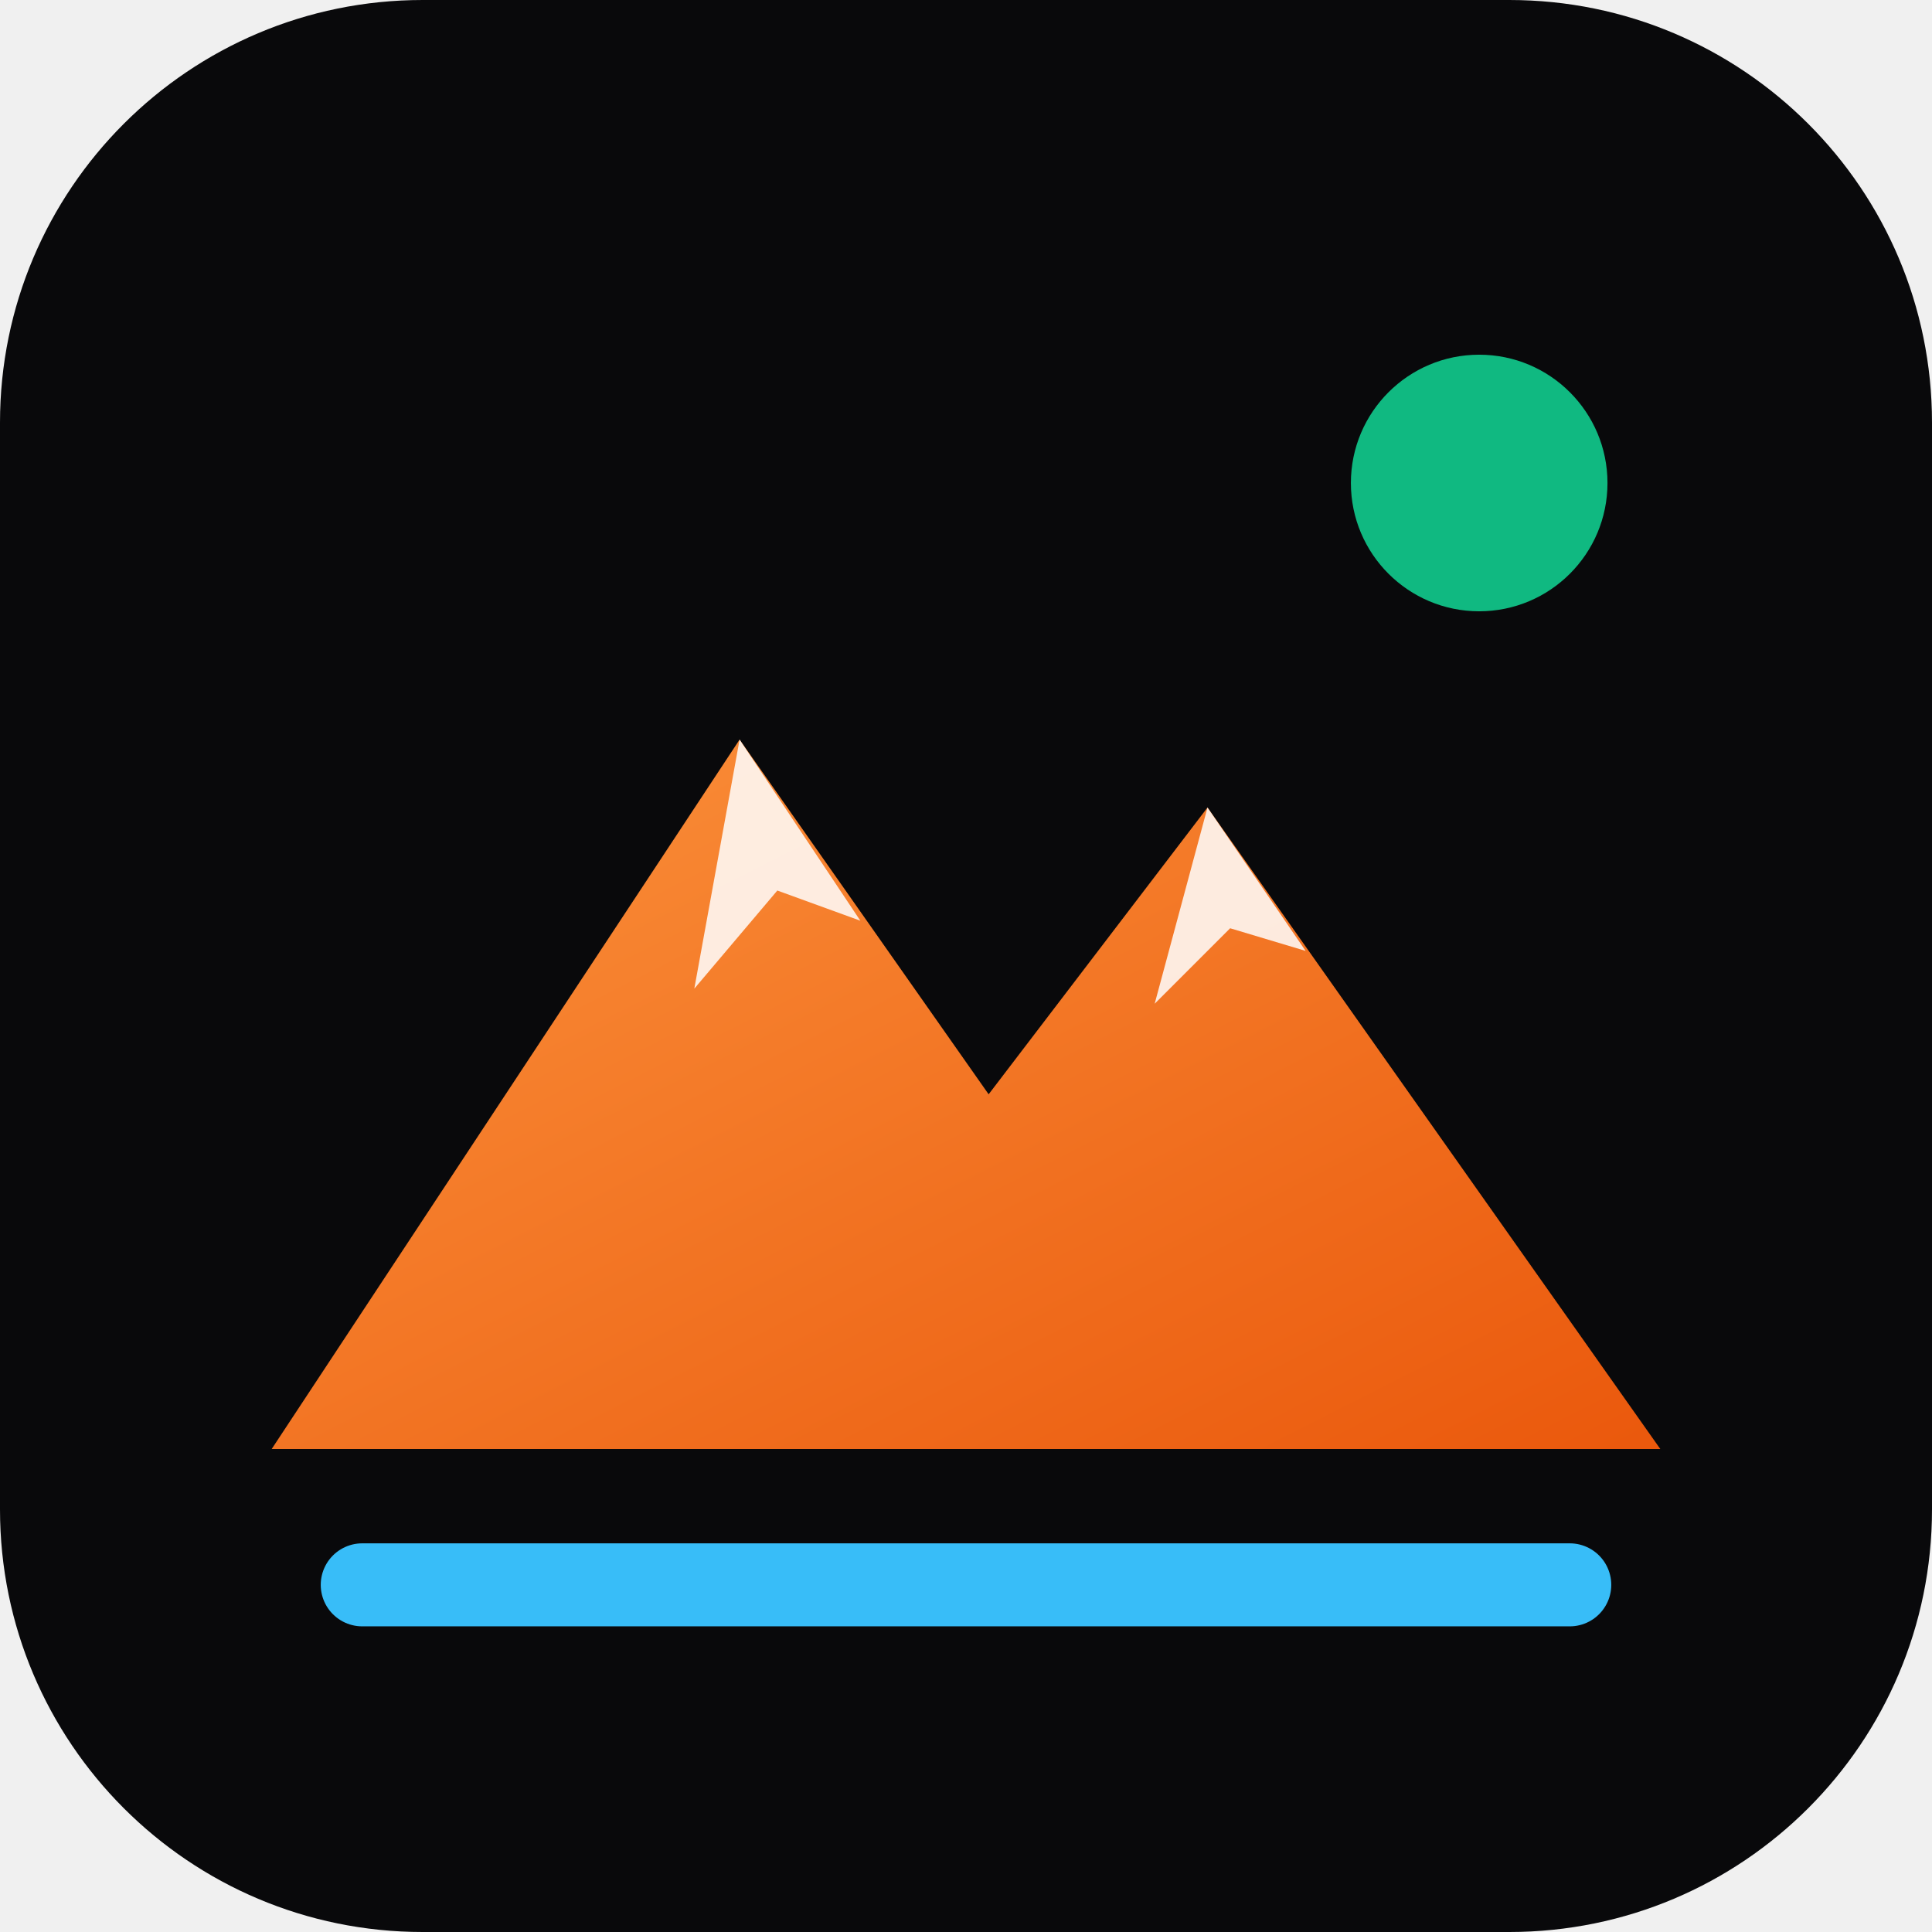
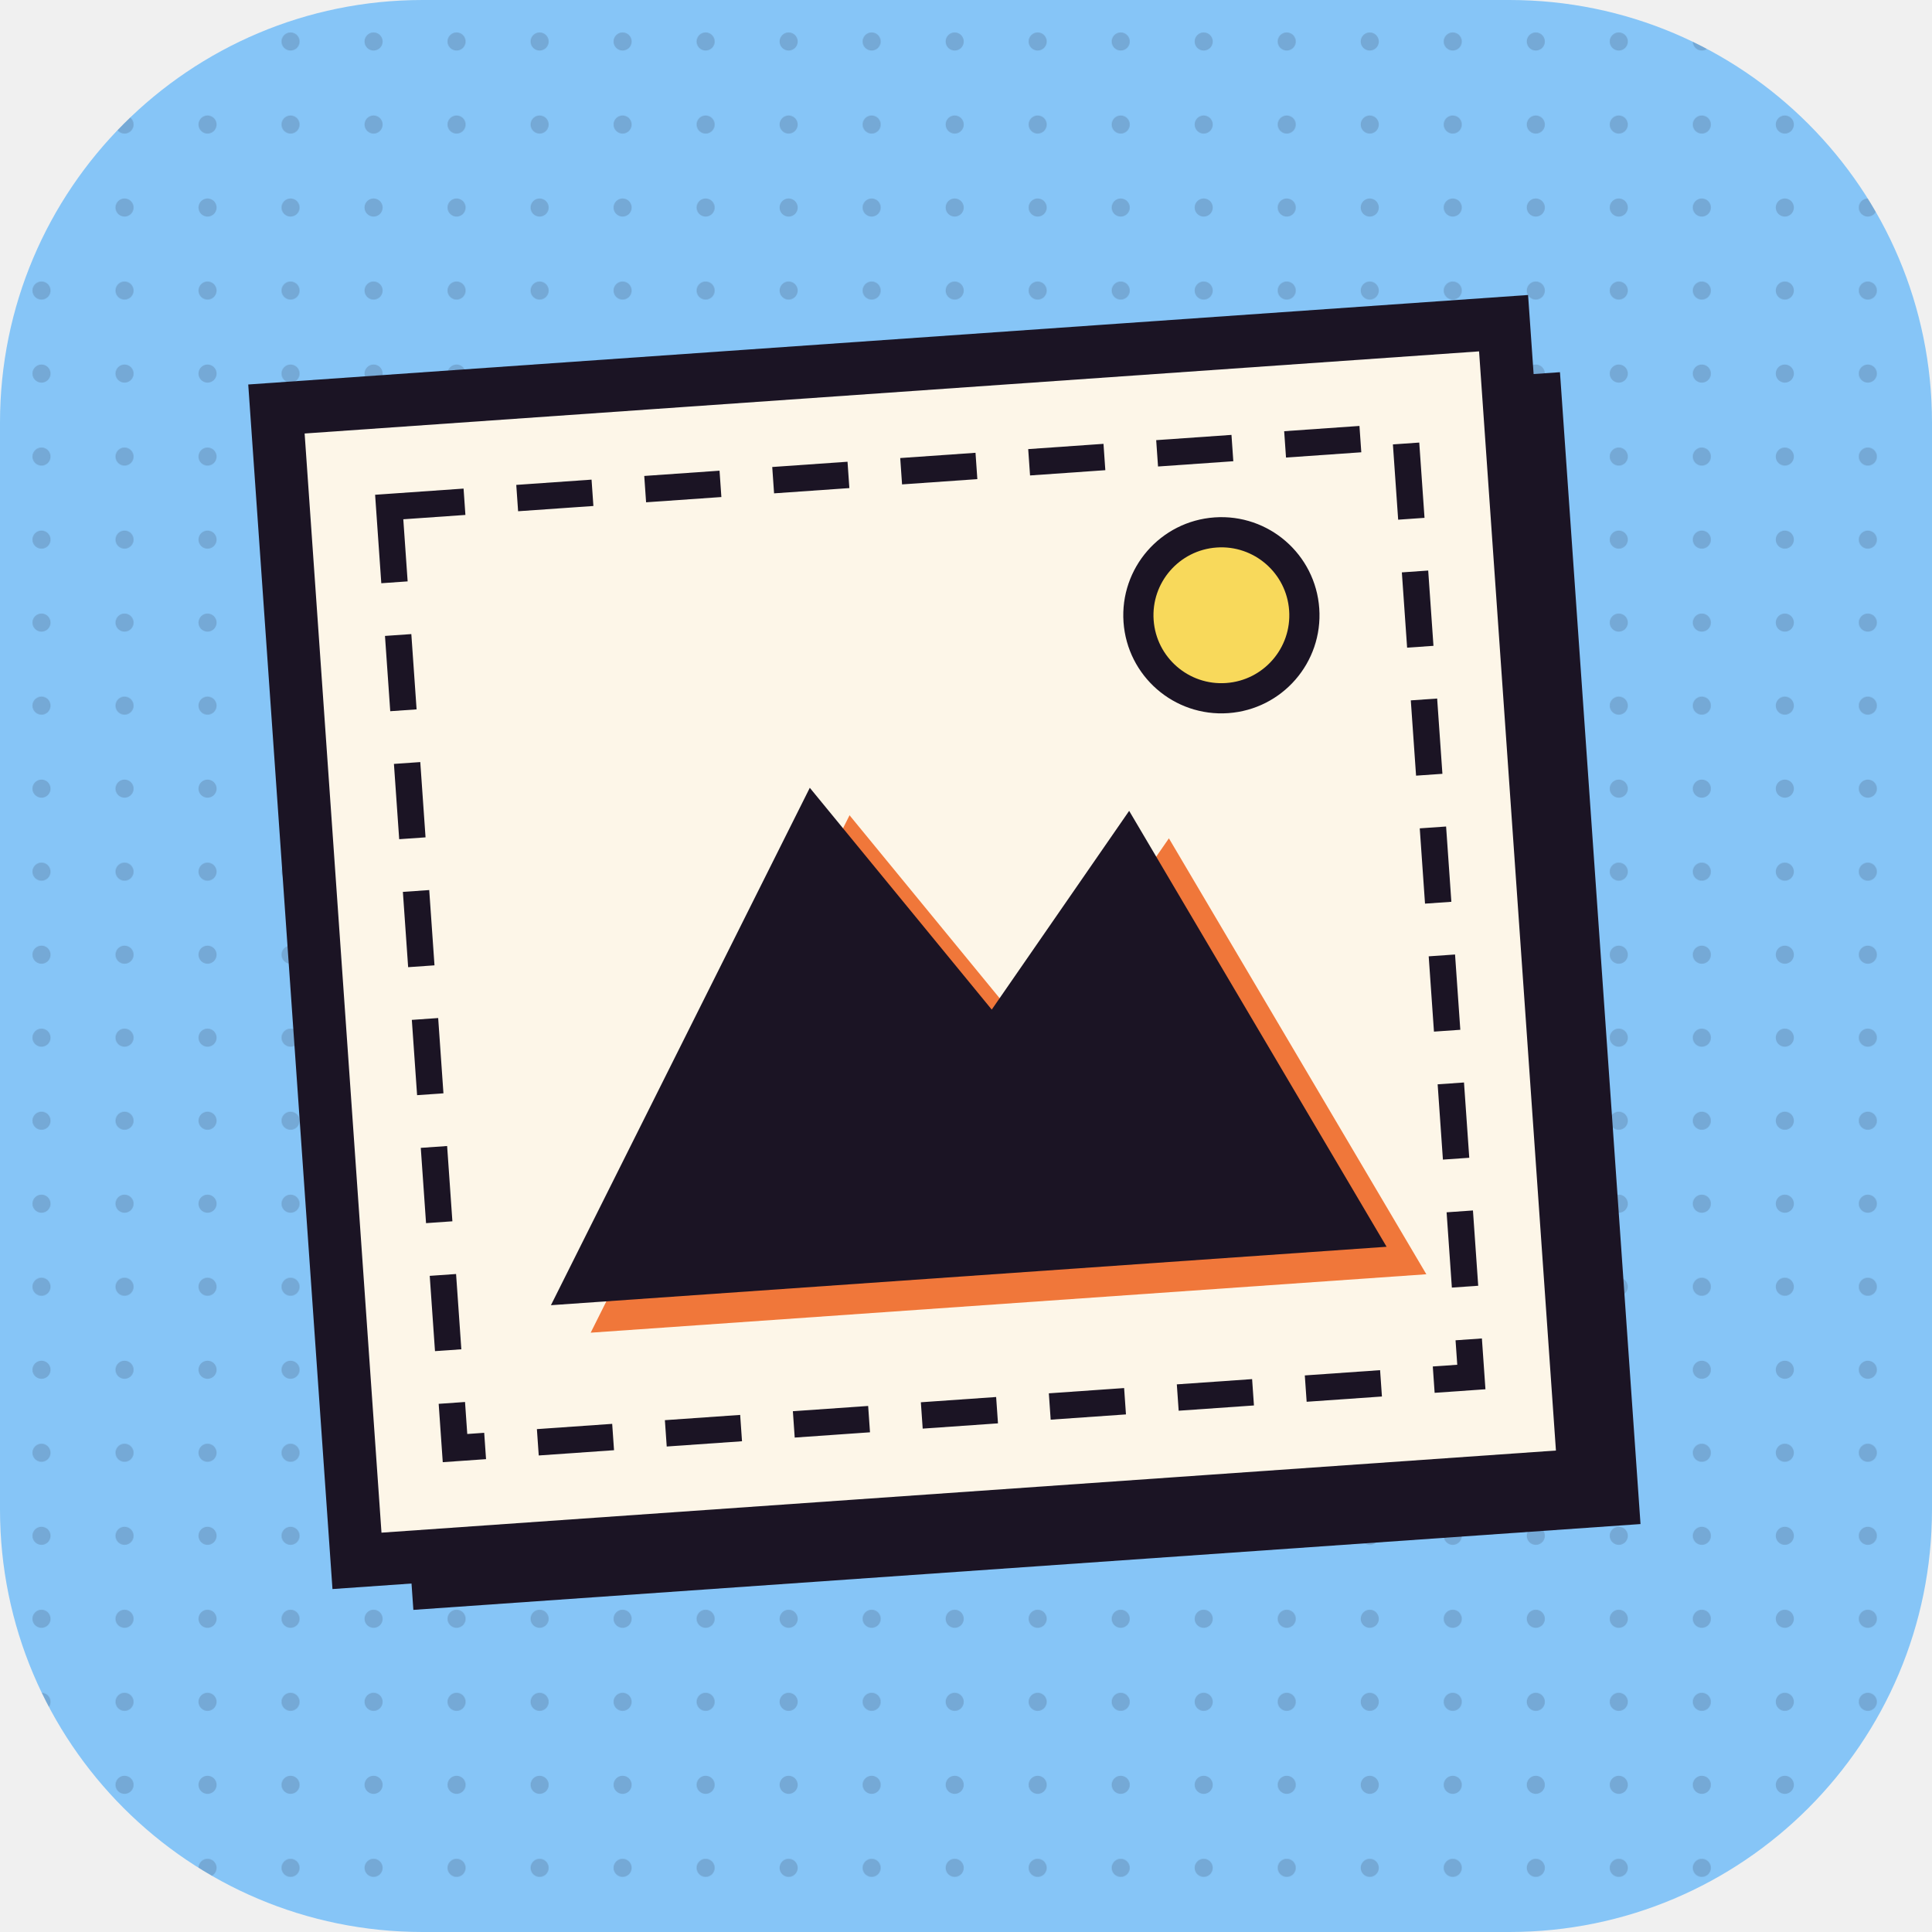
<svg xmlns="http://www.w3.org/2000/svg" viewBox="0 0 512 512">
  <defs>
-     <linearGradient id="g" x1="0" y1="0" x2="1" y2="1">
-       <stop offset="0" stop-color="#fb923c" />
-       <stop offset="1" stop-color="#ea580c" />
-     </linearGradient>
+     <pattern id="d" width="22" height="22" patternUnits="userSpaceOnUse">
+       <circle cx="11" cy="11" r="2.4" fill="#1b1424" opacity=".16" />
+     </pattern>
  </defs>
-   <rect width="512" height="512" rx="112" fill="#09090b" />
-   <path d="M72 384 L196 196 L262 290 L320 214 L440 384 Z" fill="url(#g)" />
-   <path d="M196 196 L228 244 L206 236 L184 262 Z M320 214 L346 252 L326 246 L306 266 Z" fill="#fff" opacity=".85" />
-   <path d="M96 420 H416" stroke="#38bdf8" stroke-width="22" stroke-linecap="round" />
-   <circle cx="392" cy="128" r="34" fill="#10b981" />
+   <rect width="512" height="512" rx="112" fill="#86c5f7" />
+   <rect width="512" height="512" rx="112" fill="url(#d)" />
+   <g transform="rotate(-4 256 256)">
+     <rect x="98" y="110" width="326" height="306" fill="#1b1424" />
+     <rect x="84" y="96" width="326" height="306" fill="#fdf6e8" stroke="#1b1424" stroke-width="14" />
+     <rect x="112" y="124" width="270" height="250" fill="none" stroke="#1b1424" stroke-width="7" stroke-dasharray="20 14" />
+     <path d="M140 338 L218 206 L262 268 L302 218 L362 338 Z" fill="#f0773a" transform="translate(10 8)" />
+     <path d="M140 338 L218 206 L262 268 L302 218 L362 338 Z" fill="#1b1424" />
+     <circle cx="330" cy="168" r="22" fill="#f8d95b" stroke="#1b1424" stroke-width="8" />
+   </g>
</svg>
